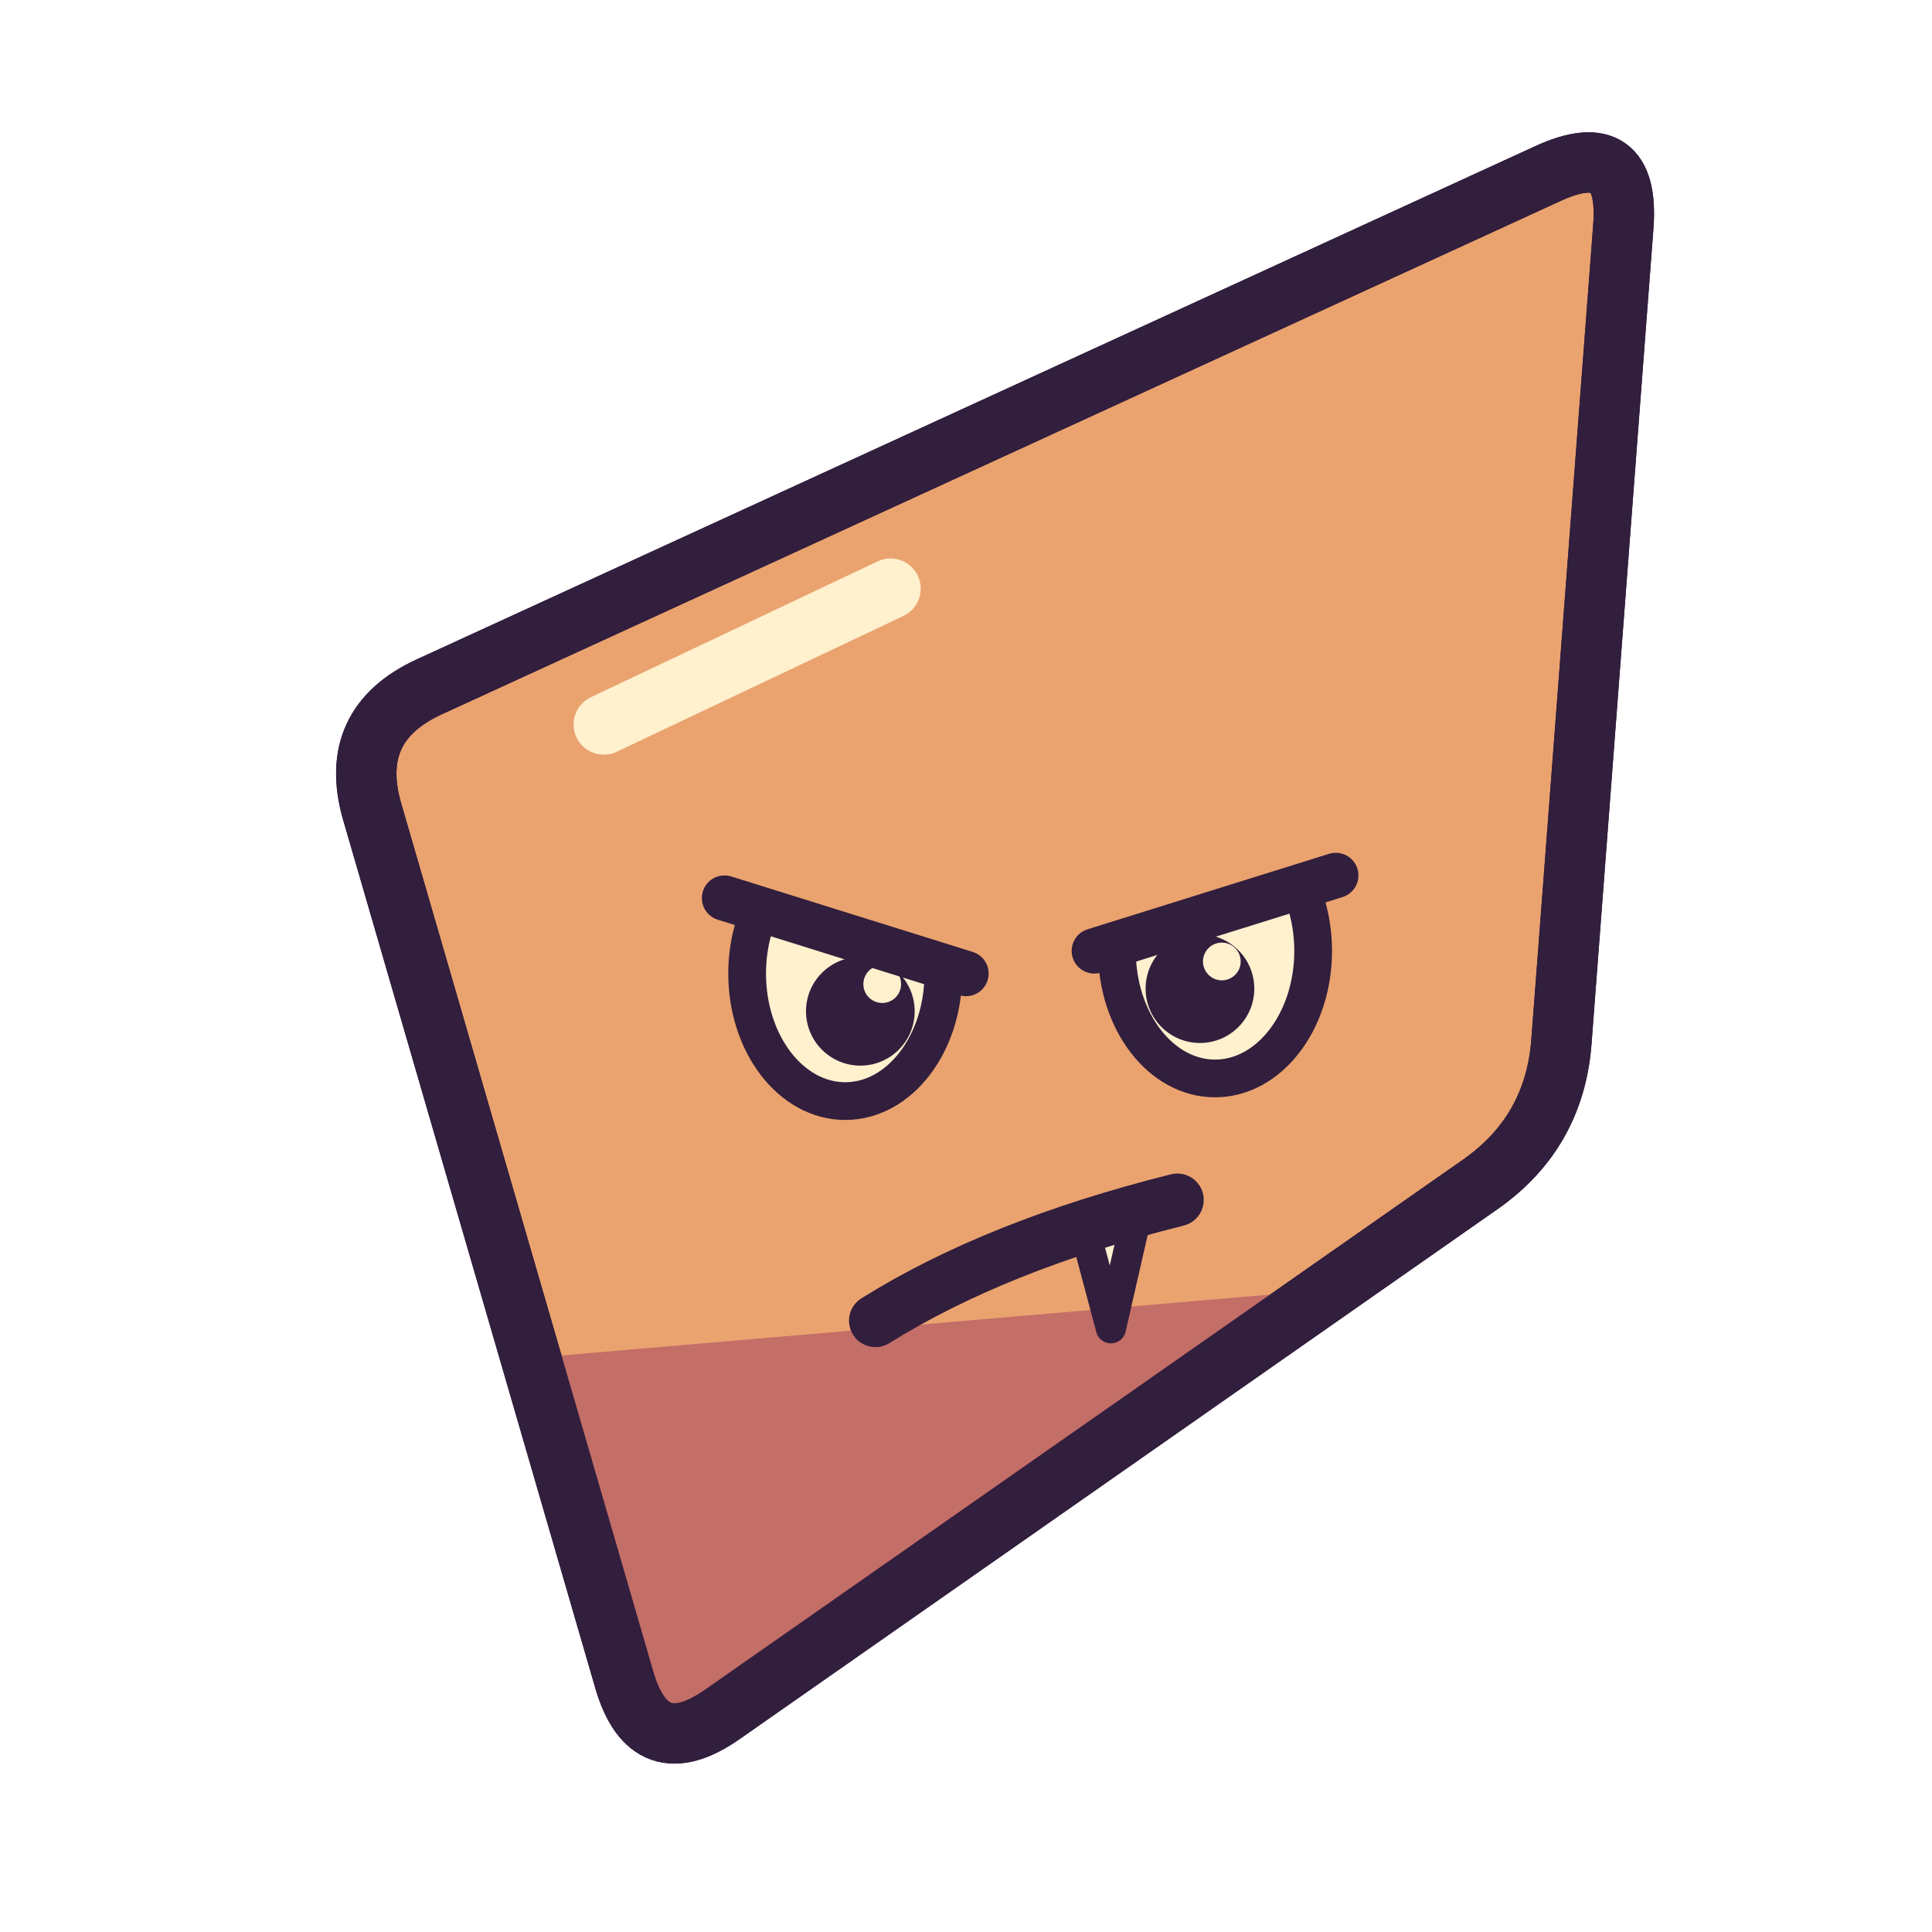
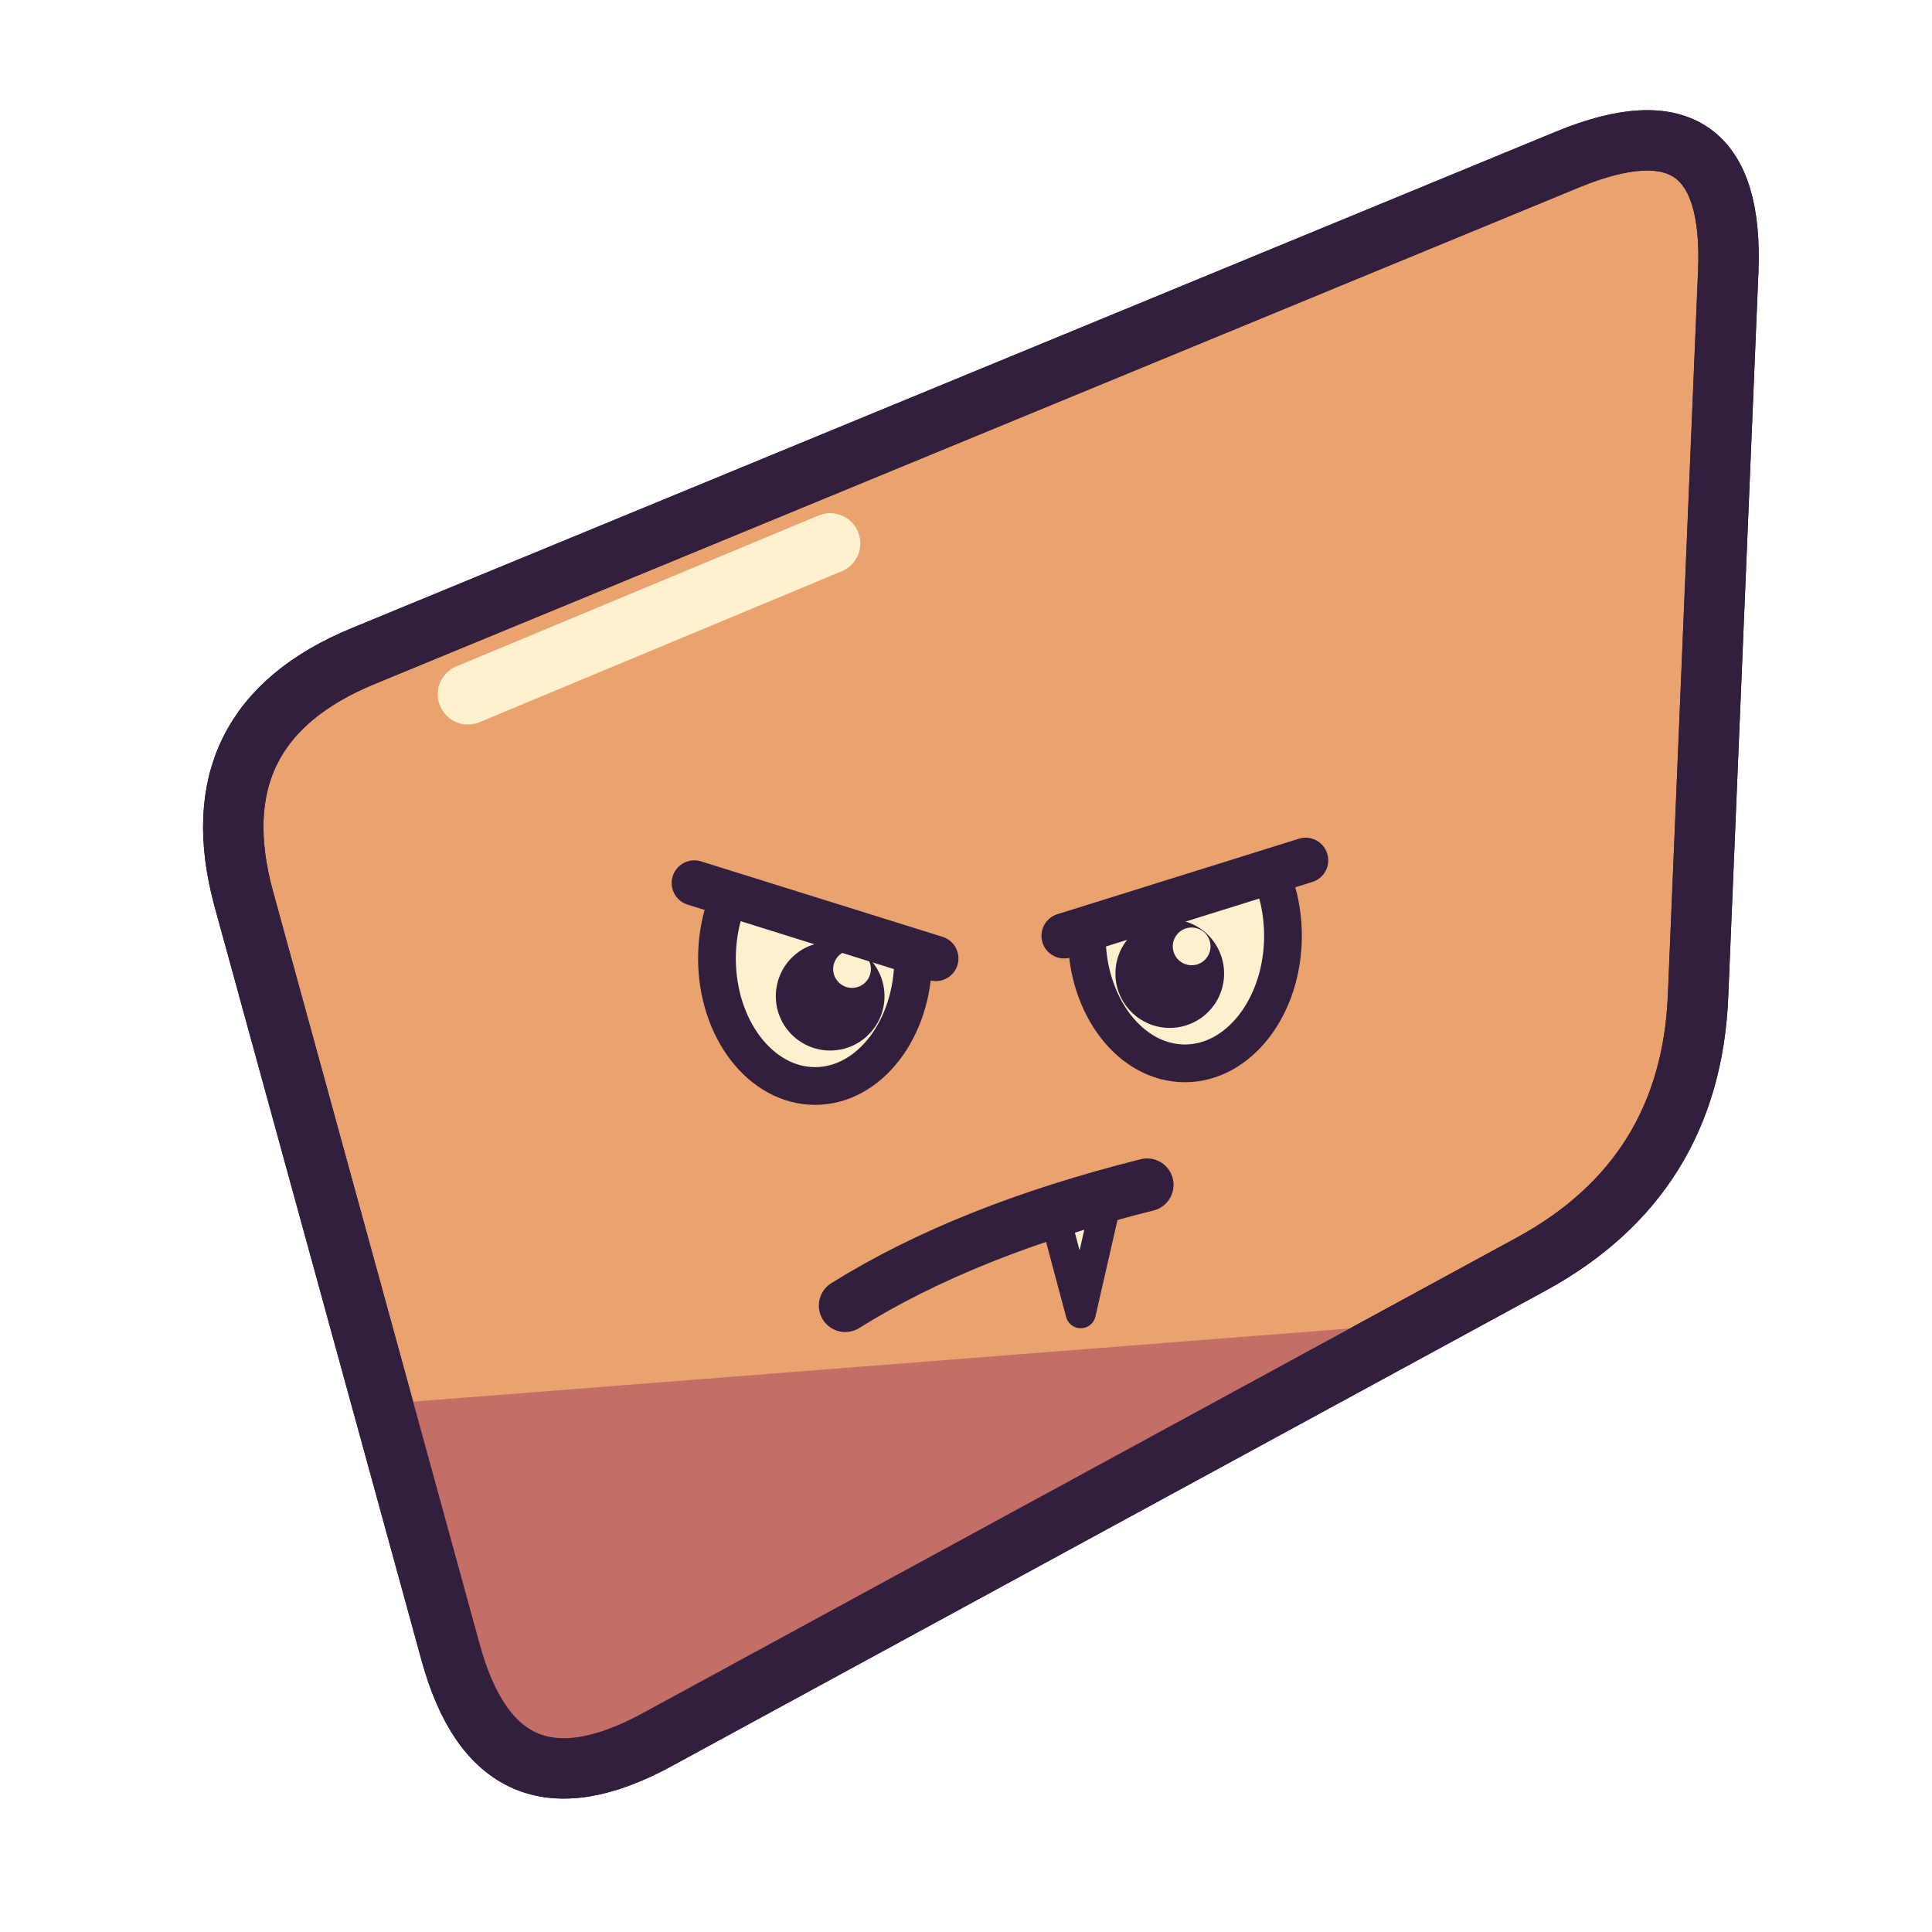
<svg xmlns="http://www.w3.org/2000/svg" width="256" height="256" viewBox="0 0 256 256">
  <g stroke="#321E3D" stroke-width="8" stroke-linecap="round" stroke-linejoin="round">
    <defs>
      <clipPath id="c">
-         <path d="M 49.3 107.5 Q 46 96 56.9 91.0 L 205.1 23.0 Q 216 18 215.1 30.0 L 206.9 138.0 Q 206 150 196.2 156.9 L 95.8 227.1 Q 86 234 82.7 222.5 Z" />
+         <path d="M 32.3 119.1 Q 26 96 48.2 86.9 L 207.8 21.1 Q 230 12 229.0 36.0 L 225.0 132.0 Q 224 156 202.9 167.5 L 87.1 230.5 Q 66 242 59.7 218.9 Z" />
      </clipPath>
    </defs>
-     <path d="M 49.3 107.5 Q 46 96 56.9 91.0 L 205.1 23.0 Q 216 18 215.1 30.0 L 206.9 138.0 Q 206 150 196.2 156.9 L 95.8 227.1 Q 86 234 82.7 222.5 Z" fill="#EAA36F" />
-     <path d="M 0 186 L 256 164 L 256 256 L 0 256 Z" fill="#C46E68" stroke="none" clip-path="url(#c)" />
-     <path d="M 49.3 107.5 Q 46 96 56.9 91.0 L 205.1 23.0 Q 216 18 215.1 30.0 L 206.9 138.0 Q 206 150 196.2 156.9 L 95.8 227.1 Q 86 234 82.7 222.5 Z" fill="none" />
-     <path d="M 80 96 L 118 78" fill="none" stroke="#FFF0CE" />
-     <ellipse cx="112" cy="129" rx="13" ry="16.9" fill="#FFF0CE" stroke-width="5" />
-     <circle cx="114" cy="134" r="7.2" fill="#321E3D" stroke="none" />
-     <circle cx="116.9" cy="130.4" r="2.5" fill="#FFF0CE" stroke="none" />
-     <path d="M 94 105.1 L 130 105.1 L 130 130 L 94 120 Z" fill="#EAA36F" stroke="none" />
-     <path d="M 96 119 L 128 129" fill="none" stroke-width="6" />
-     <ellipse cx="161" cy="126" rx="13" ry="16.9" fill="#FFF0CE" stroke-width="5" />
-     <circle cx="159" cy="131" r="7.2" fill="#321E3D" stroke="none" />
-     <circle cx="161.9" cy="127.4" r="2.5" fill="#FFF0CE" stroke="none" />
-     <path d="M 143 102.1 L 179 102.1 L 179 117 L 143 127 Z" fill="#EAA36F" stroke="none" />
-     <path d="M 145 126 L 177 116" fill="none" stroke-width="6" />
-     <path d="M 116.0 175 Q 132.0 165 156.0 159" fill="none" stroke-width="7" />
-     <path d="M 144.0 164 L 147.2 176 L 150.4 162 Z" fill="#FFF0CE" stroke-width="4" />
+     <path d="M 32.3 119.1 Q 26 96 48.2 86.9 L 207.8 21.1 Q 230 12 229.0 36.0 L 225.0 132.0 Q 224 156 202.9 167.5 L 87.1 230.5 Q 66 242 59.7 218.9 Z" fill="#EAA36F" />
+     <path d="M 0 190 L 256 170 L 256 256 L 0 256 Z" fill="#C46E68" stroke="none" clip-path="url(#c)" />
+     <path d="M 32.3 119.1 Q 26 96 48.2 86.9 L 207.8 21.1 Q 230 12 229.0 36.0 L 225.0 132.0 Q 224 156 202.9 167.5 L 87.1 230.5 Q 66 242 59.7 218.9 Z" fill="none" />
+     <path d="M 62 92 L 110 72" fill="none" stroke="#FFF0CE" />
+     <ellipse cx="108" cy="127" rx="13" ry="16.9" fill="#FFF0CE" stroke-width="5" />
+     <circle cx="110" cy="132" r="7.2" fill="#321E3D" stroke="none" />
+     <circle cx="112.9" cy="128.4" r="2.5" fill="#FFF0CE" stroke="none" />
+     <path d="M 90 103.1 L 126 103.1 L 126 128 L 90 118 Z" fill="#EAA36F" stroke="none" />
+     <path d="M 92 117 L 124 127" fill="none" stroke-width="6" />
+     <ellipse cx="157" cy="124" rx="13" ry="16.9" fill="#FFF0CE" stroke-width="5" />
+     <circle cx="155" cy="129" r="7.2" fill="#321E3D" stroke="none" />
+     <circle cx="157.9" cy="125.4" r="2.5" fill="#FFF0CE" stroke="none" />
+     <path d="M 139 100.1 L 175 100.1 L 175 115 L 139 125 Z" fill="#EAA36F" stroke="none" />
+     <path d="M 141 124 L 173 114" fill="none" stroke-width="6" />
+     <path d="M 112.0 173 Q 128.0 163 152.0 157" fill="none" stroke-width="7" />
+     <path d="M 140.0 162 L 143.2 174 L 146.4 160 Z" fill="#FFF0CE" stroke-width="4" />
  </g>
</svg>
